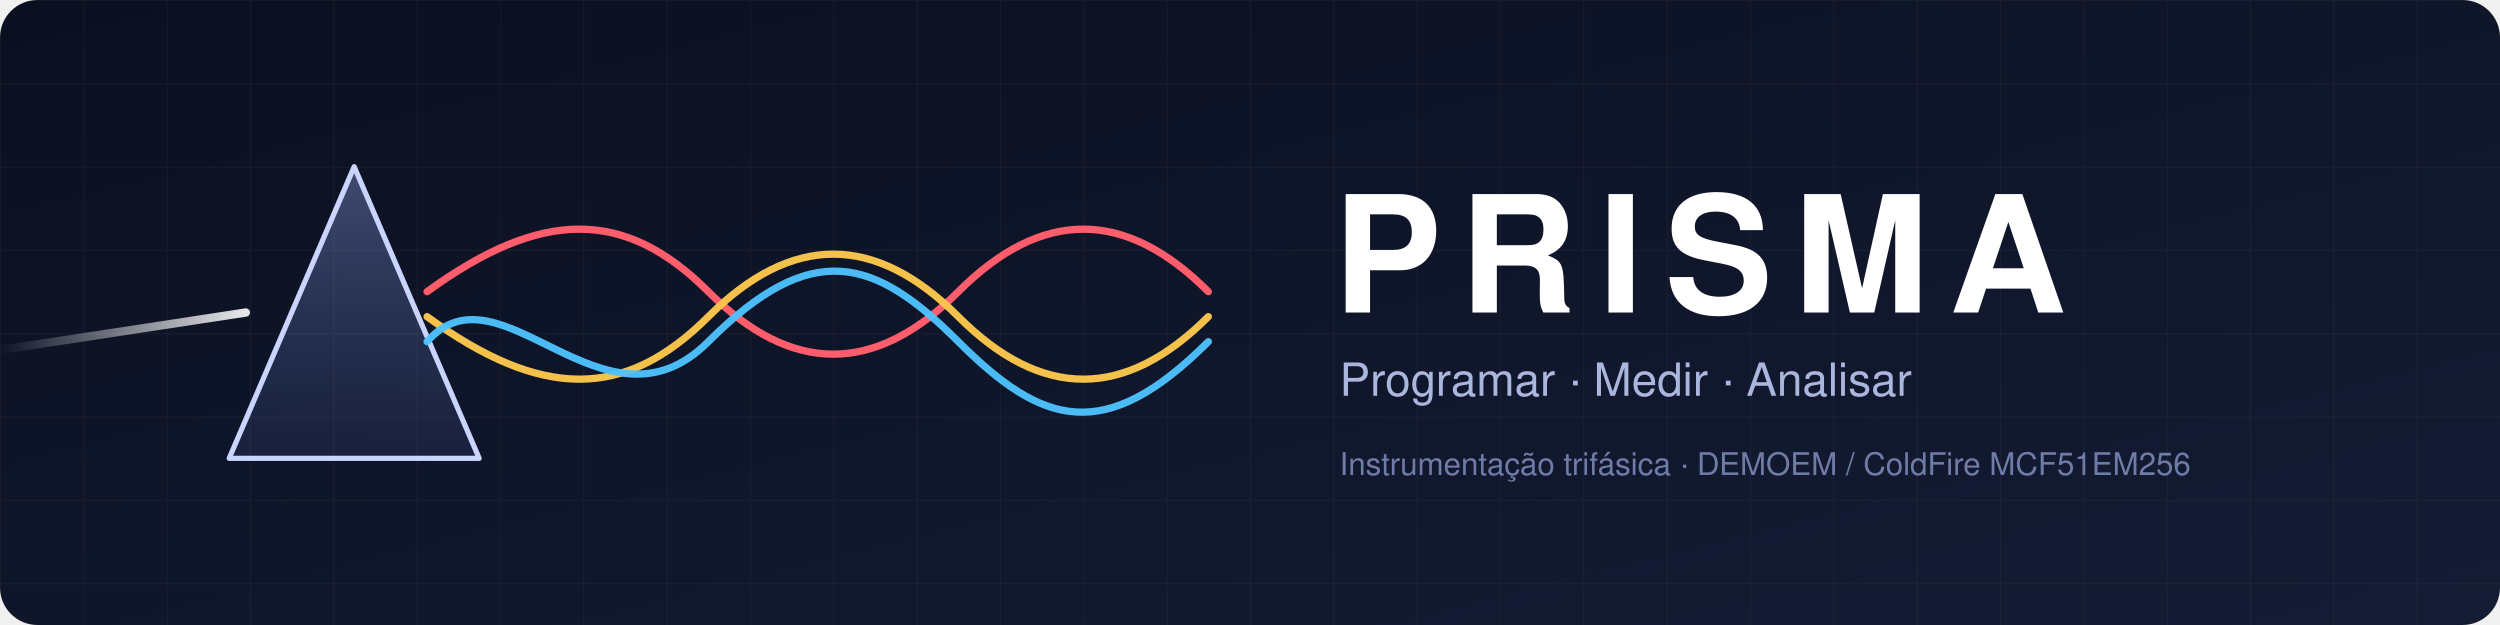
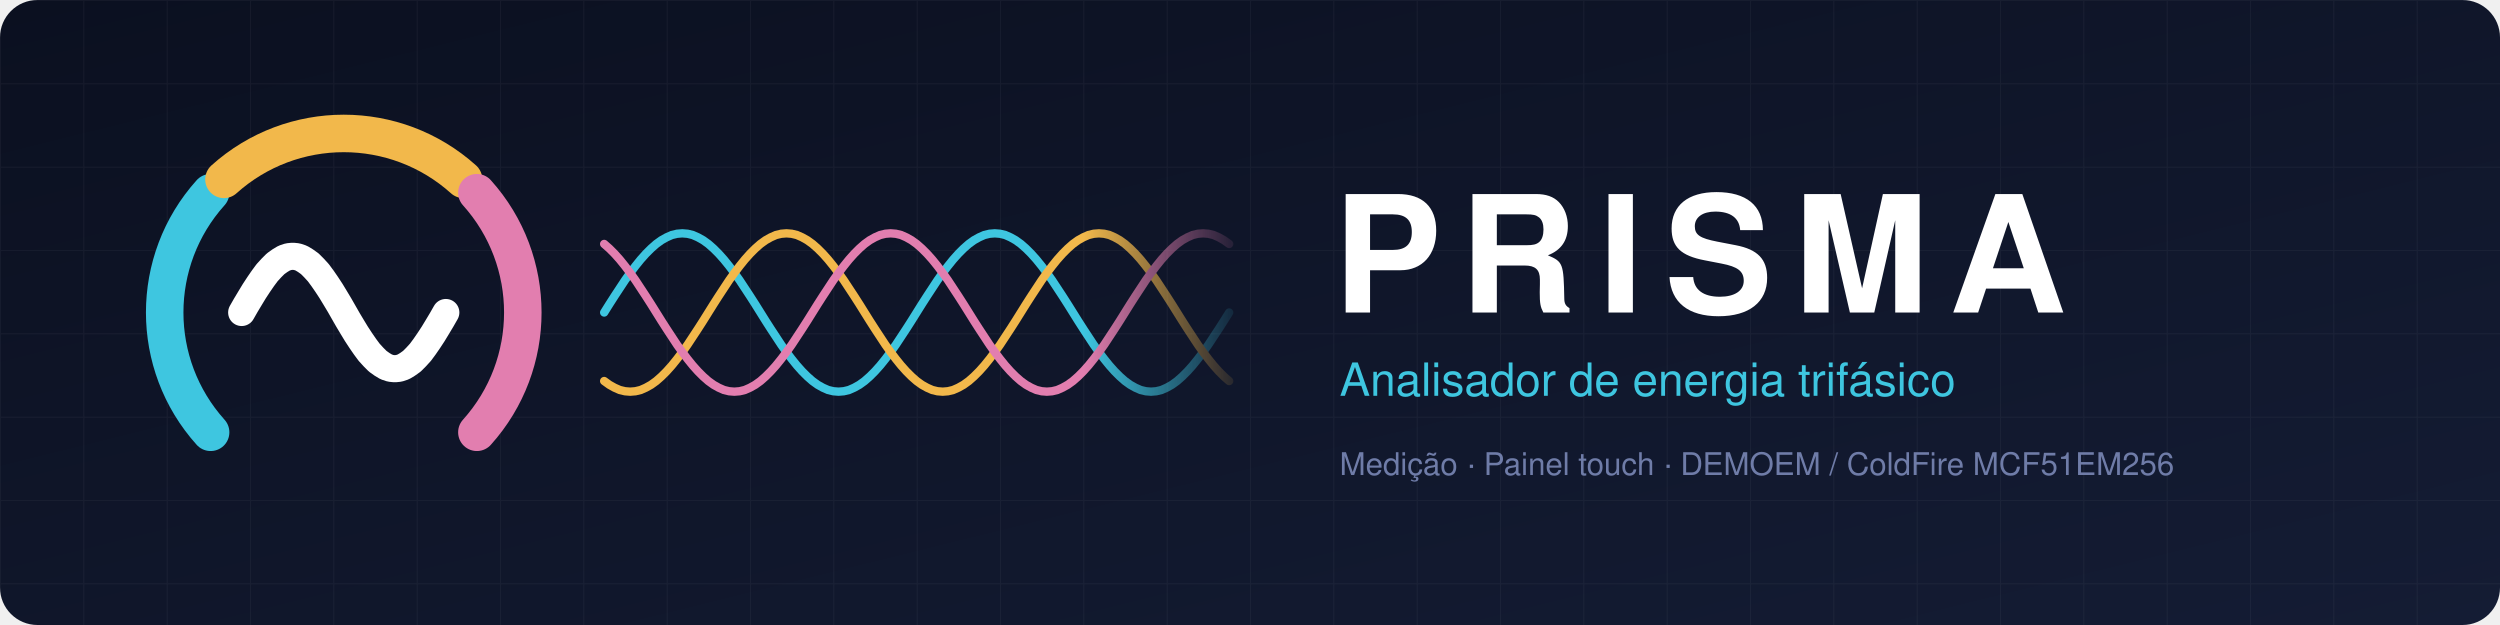
- <svg xmlns="http://www.w3.org/2000/svg" width="1200" height="300" viewBox="0 0 1200 300" role="img" aria-label="PRISMA — Programar. Medir. Analisar.">
+ <svg xmlns="http://www.w3.org/2000/svg" width="1200" height="300" viewBox="0 0 1200 300" role="img" aria-label="PRISMA — Analisador de energia trifásico">
  <defs>
    <linearGradient id="bg" x1="0" y1="0" x2="1" y2="1">
      <stop offset="0" stop-color="#0b1020" />
      <stop offset="1" stop-color="#141c34" />
    </linearGradient>
-     <linearGradient id="beam" x1="0" y1="0" x2="1" y2="0">
-       <stop offset="0" stop-color="#ffffff" stop-opacity="0" />
-       <stop offset="1" stop-color="#ffffff" stop-opacity="0.9" />
+     <linearGradient id="fade" x1="0" y1="0" x2="1" y2="0">
+       <stop offset="0" stop-color="#ffffff" stop-opacity="1" />
+       <stop offset="0.75" stop-color="#ffffff" stop-opacity="1" />
+       <stop offset="1" stop-color="#ffffff" stop-opacity="0" />
    </linearGradient>
-     <linearGradient id="prism" x1="0" y1="0" x2="0" y2="1">
-       <stop offset="0" stop-color="#9fb4ff" stop-opacity="0.35" />
-       <stop offset="1" stop-color="#4b5fa8" stop-opacity="0.15" />
-     </linearGradient>
+     <mask id="fadeout">
+       <rect x="280" y="0" width="320" height="300" fill="url(#fade)" />
+     </mask>
    <pattern id="grid" width="40" height="40" patternUnits="userSpaceOnUse">
      <path d="M40 0H0V40" fill="none" stroke="#ffffff" stroke-opacity="0.04" />
    </pattern>
  </defs>
  <rect width="1200" height="300" rx="18" fill="url(#bg)" />
  <rect width="1200" height="300" rx="18" fill="url(#grid)" />
-   <path d="M0 168 L118 150" stroke="url(#beam)" stroke-width="4" stroke-linecap="round" />
-   <path d="M110 220 L170 80 L230 220 Z" fill="url(#prism)" stroke="#c9d4ff" stroke-width="2.5" stroke-linejoin="round" />
-   <g fill="none" stroke-width="3.5" stroke-linecap="round">
-     <path d="M205 140 C 260 100, 300 100, 340 140 S 420 180, 460 140 S 540 100, 580 140" stroke="#ff5d6c" />
-     <path d="M205 152 C 260 192, 300 192, 340 152 S 420 112, 460 152 S 540 192, 580 152" stroke="#ffc94d" opacity="0.95" />
-     <path d="M205 164 C 240 124, 290 214, 340 164 S 420 124, 460 164 S 530 214, 580 164" stroke="#4dc3ff" opacity="0.95" />
+   <g fill="none" stroke-width="18" stroke-linecap="round">
+     <path d="M101.1 207.5 A86 86 0 0 1 101.1 92.5" stroke="#3ec6e0" />
+     <path d="M107.5 86.1 A86 86 0 0 1 222.5 86.1" stroke="#f2b84b" />
+     <path d="M228.9 92.5 A86 86 0 0 1 228.9 207.5" stroke="#e27eaf" />
+   </g>
+   <path d="M116.0 150.0 L118.0 146.5 L120.1 143.0 L122.1 139.7 L124.2 136.5 L126.2 133.6 L128.2 130.9 L130.3 128.6 L132.3 126.6 L134.4 125.1 L136.4 123.9 L138.5 123.2 L140.5 123.0 L142.5 123.2 L144.6 123.9 L146.6 125.1 L148.7 126.6 L150.7 128.6 L152.8 130.9 L154.8 133.6 L156.8 136.5 L158.9 139.7 L160.9 143.0 L163.0 146.5 L165.0 150.0 L167.0 153.5 L169.1 157.0 L171.1 160.3 L173.2 163.5 L175.2 166.4 L177.2 169.1 L179.3 171.4 L181.3 173.4 L183.4 174.9 L185.4 176.1 L187.5 176.8 L189.5 177.0 L191.5 176.8 L193.6 176.1 L195.6 174.9 L197.7 173.4 L199.7 171.4 L201.8 169.1 L203.8 166.4 L205.8 163.5 L207.9 160.3 L209.9 157.0 L212.0 153.5 L214.0 150.0" fill="none" stroke="#ffffff" stroke-width="13" stroke-linecap="round" stroke-linejoin="round" />
+   <g fill="none" stroke-width="4" stroke-linecap="round" mask="url(#fadeout)">
+     <path d="M290.0 150.0 L292.5 146.0 L295.0 142.1 L297.5 138.3 L300.0 134.5 L302.5 131.0 L305.0 127.7 L307.5 124.6 L310.0 121.8 L312.5 119.3 L315.0 117.1 L317.5 115.3 L320.0 113.9 L322.5 112.8 L325.0 112.2 L327.5 112.0 L330.0 112.2 L332.5 112.8 L335.0 113.9 L337.5 115.3 L340.0 117.1 L342.5 119.3 L345.0 121.8 L347.5 124.6 L350.0 127.7 L352.5 131.0 L355.0 134.5 L357.5 138.3 L360.0 142.1 L362.5 146.0 L365.0 150.0 L367.5 154.0 L370.0 157.9 L372.5 161.7 L375.0 165.5 L377.5 169.0 L380.0 172.3 L382.5 175.4 L385.0 178.2 L387.5 180.7 L390.0 182.9 L392.5 184.7 L395.0 186.1 L397.5 187.2 L400.0 187.8 L402.5 188.0 L405.0 187.8 L407.5 187.2 L410.0 186.1 L412.5 184.7 L415.0 182.9 L417.5 180.7 L420.0 178.2 L422.5 175.4 L425.0 172.3 L427.5 169.0 L430.0 165.5 L432.5 161.7 L435.0 157.9 L437.5 154.0 L440.0 150.0 L442.5 146.0 L445.0 142.1 L447.5 138.3 L450.0 134.5 L452.5 131.0 L455.0 127.7 L457.5 124.6 L460.0 121.8 L462.5 119.3 L465.0 117.1 L467.5 115.3 L470.0 113.9 L472.5 112.8 L475.0 112.2 L477.5 112.0 L480.0 112.2 L482.5 112.8 L485.0 113.9 L487.5 115.3 L490.0 117.1 L492.5 119.3 L495.0 121.8 L497.5 124.6 L500.0 127.7 L502.5 131.0 L505.0 134.5 L507.5 138.3 L510.0 142.1 L512.5 146.0 L515.0 150.0 L517.5 154.0 L520.0 157.9 L522.5 161.7 L525.0 165.5 L527.5 169.0 L530.0 172.3 L532.5 175.4 L535.0 178.2 L537.5 180.7 L540.0 182.9 L542.5 184.7 L545.0 186.1 L547.5 187.2 L550.0 187.8 L552.5 188.0 L555.0 187.8 L557.5 187.2 L560.0 186.1 L562.5 184.7 L565.0 182.9 L567.5 180.7 L570.0 178.2 L572.5 175.4 L575.0 172.3 L577.5 169.0 L580.0 165.5 L582.5 161.7 L585.0 157.9 L587.5 154.0 L590.0 150.0" stroke="#3ec6e0" />
+     <path d="M290.0 182.9 L292.5 184.7 L295.0 186.1 L297.5 187.2 L300.0 187.8 L302.5 188.0 L305.0 187.8 L307.5 187.2 L310.0 186.1 L312.5 184.7 L315.0 182.9 L317.5 180.7 L320.0 178.2 L322.5 175.4 L325.0 172.3 L327.5 169.0 L330.0 165.5 L332.5 161.7 L335.0 157.9 L337.5 154.0 L340.0 150.0 L342.5 146.0 L345.0 142.1 L347.5 138.3 L350.0 134.5 L352.5 131.0 L355.0 127.7 L357.5 124.6 L360.0 121.8 L362.5 119.3 L365.0 117.1 L367.5 115.3 L370.0 113.9 L372.5 112.8 L375.0 112.2 L377.5 112.0 L380.0 112.2 L382.5 112.8 L385.0 113.9 L387.5 115.3 L390.0 117.1 L392.5 119.3 L395.0 121.8 L397.5 124.6 L400.0 127.7 L402.5 131.0 L405.0 134.5 L407.5 138.3 L410.0 142.1 L412.5 146.0 L415.0 150.0 L417.5 154.0 L420.0 157.9 L422.5 161.7 L425.0 165.5 L427.5 169.0 L430.0 172.3 L432.5 175.4 L435.0 178.2 L437.5 180.7 L440.0 182.9 L442.5 184.7 L445.0 186.1 L447.5 187.2 L450.0 187.8 L452.5 188.0 L455.0 187.8 L457.5 187.2 L460.0 186.1 L462.5 184.7 L465.0 182.9 L467.5 180.7 L470.0 178.2 L472.5 175.4 L475.0 172.3 L477.5 169.0 L480.0 165.5 L482.5 161.7 L485.0 157.9 L487.5 154.0 L490.0 150.0 L492.5 146.0 L495.0 142.1 L497.5 138.3 L500.0 134.5 L502.5 131.0 L505.0 127.7 L507.5 124.6 L510.0 121.8 L512.5 119.3 L515.0 117.1 L517.5 115.3 L520.0 113.9 L522.5 112.8 L525.0 112.2 L527.5 112.0 L530.0 112.2 L532.5 112.8 L535.0 113.9 L537.5 115.3 L540.0 117.1 L542.5 119.3 L545.0 121.8 L547.5 124.6 L550.0 127.7 L552.5 131.0 L555.0 134.5 L557.5 138.3 L560.0 142.1 L562.5 146.0 L565.0 150.0 L567.5 154.0 L570.0 157.9 L572.5 161.7 L575.0 165.5 L577.5 169.0 L580.0 172.3 L582.5 175.4 L585.0 178.2 L587.5 180.7 L590.0 182.9" stroke="#f2b84b" />
+     <path d="M290.0 117.1 L292.5 119.3 L295.0 121.8 L297.5 124.6 L300.0 127.7 L302.5 131.0 L305.0 134.5 L307.5 138.3 L310.0 142.1 L312.5 146.0 L315.0 150.0 L317.5 154.0 L320.0 157.9 L322.5 161.7 L325.0 165.5 L327.5 169.0 L330.0 172.3 L332.5 175.4 L335.0 178.2 L337.5 180.7 L340.0 182.9 L342.5 184.7 L345.0 186.1 L347.5 187.2 L350.0 187.8 L352.5 188.0 L355.0 187.8 L357.5 187.2 L360.0 186.1 L362.5 184.7 L365.0 182.9 L367.5 180.7 L370.0 178.2 L372.5 175.4 L375.0 172.3 L377.5 169.0 L380.0 165.5 L382.5 161.7 L385.0 157.9 L387.5 154.0 L390.0 150.0 L392.5 146.0 L395.0 142.1 L397.5 138.3 L400.0 134.5 L402.5 131.0 L405.0 127.7 L407.5 124.6 L410.0 121.8 L412.5 119.3 L415.0 117.1 L417.5 115.3 L420.0 113.9 L422.5 112.8 L425.0 112.2 L427.5 112.0 L430.0 112.2 L432.5 112.8 L435.0 113.9 L437.5 115.3 L440.0 117.1 L442.5 119.3 L445.0 121.8 L447.5 124.6 L450.0 127.7 L452.5 131.0 L455.0 134.5 L457.5 138.3 L460.0 142.1 L462.5 146.0 L465.0 150.0 L467.5 154.0 L470.0 157.9 L472.5 161.7 L475.0 165.5 L477.5 169.0 L480.0 172.3 L482.5 175.4 L485.0 178.2 L487.5 180.7 L490.0 182.9 L492.5 184.7 L495.0 186.1 L497.5 187.2 L500.0 187.8 L502.5 188.0 L505.0 187.8 L507.5 187.2 L510.0 186.1 L512.5 184.7 L515.0 182.9 L517.5 180.7 L520.0 178.2 L522.5 175.4 L525.0 172.3 L527.5 169.0 L530.0 165.5 L532.5 161.7 L535.0 157.9 L537.5 154.0 L540.0 150.0 L542.5 146.0 L545.0 142.1 L547.5 138.3 L550.0 134.5 L552.5 131.0 L555.0 127.7 L557.5 124.6 L560.0 121.8 L562.5 119.3 L565.0 117.1 L567.5 115.3 L570.0 113.9 L572.5 112.8 L575.0 112.2 L577.5 112.0 L580.0 112.2 L582.5 112.8 L585.0 113.9 L587.5 115.3 L590.0 117.1" stroke="#e27eaf" />
  </g>
  <text x="640" y="150" font-family="Segoe UI, Helvetica, Arial, sans-serif" font-size="78" font-weight="700" letter-spacing="10" fill="#ffffff">PRISMA</text>
-   <text x="643" y="190" font-family="Segoe UI, Helvetica, Arial, sans-serif" font-size="22" fill="#aab6dd">Programar · Medir · Analisar</text>
-   <text x="643" y="228" font-family="Segoe UI, Helvetica, Arial, sans-serif" font-size="15" fill="#6f7ca8">Instrumentação trifásica · DEMOEM / ColdFire MCF51EM256</text>
+   <text x="643" y="190" font-family="Segoe UI, Helvetica, Arial, sans-serif" font-size="22" fill="#3ec6e0">Analisador de energia trifásico</text>
+   <text x="643" y="228" font-family="Segoe UI, Helvetica, Arial, sans-serif" font-size="15" fill="#6f7ca8">Medição · Painel touch · DEMOEM / ColdFire MCF51EM256</text>
</svg>
